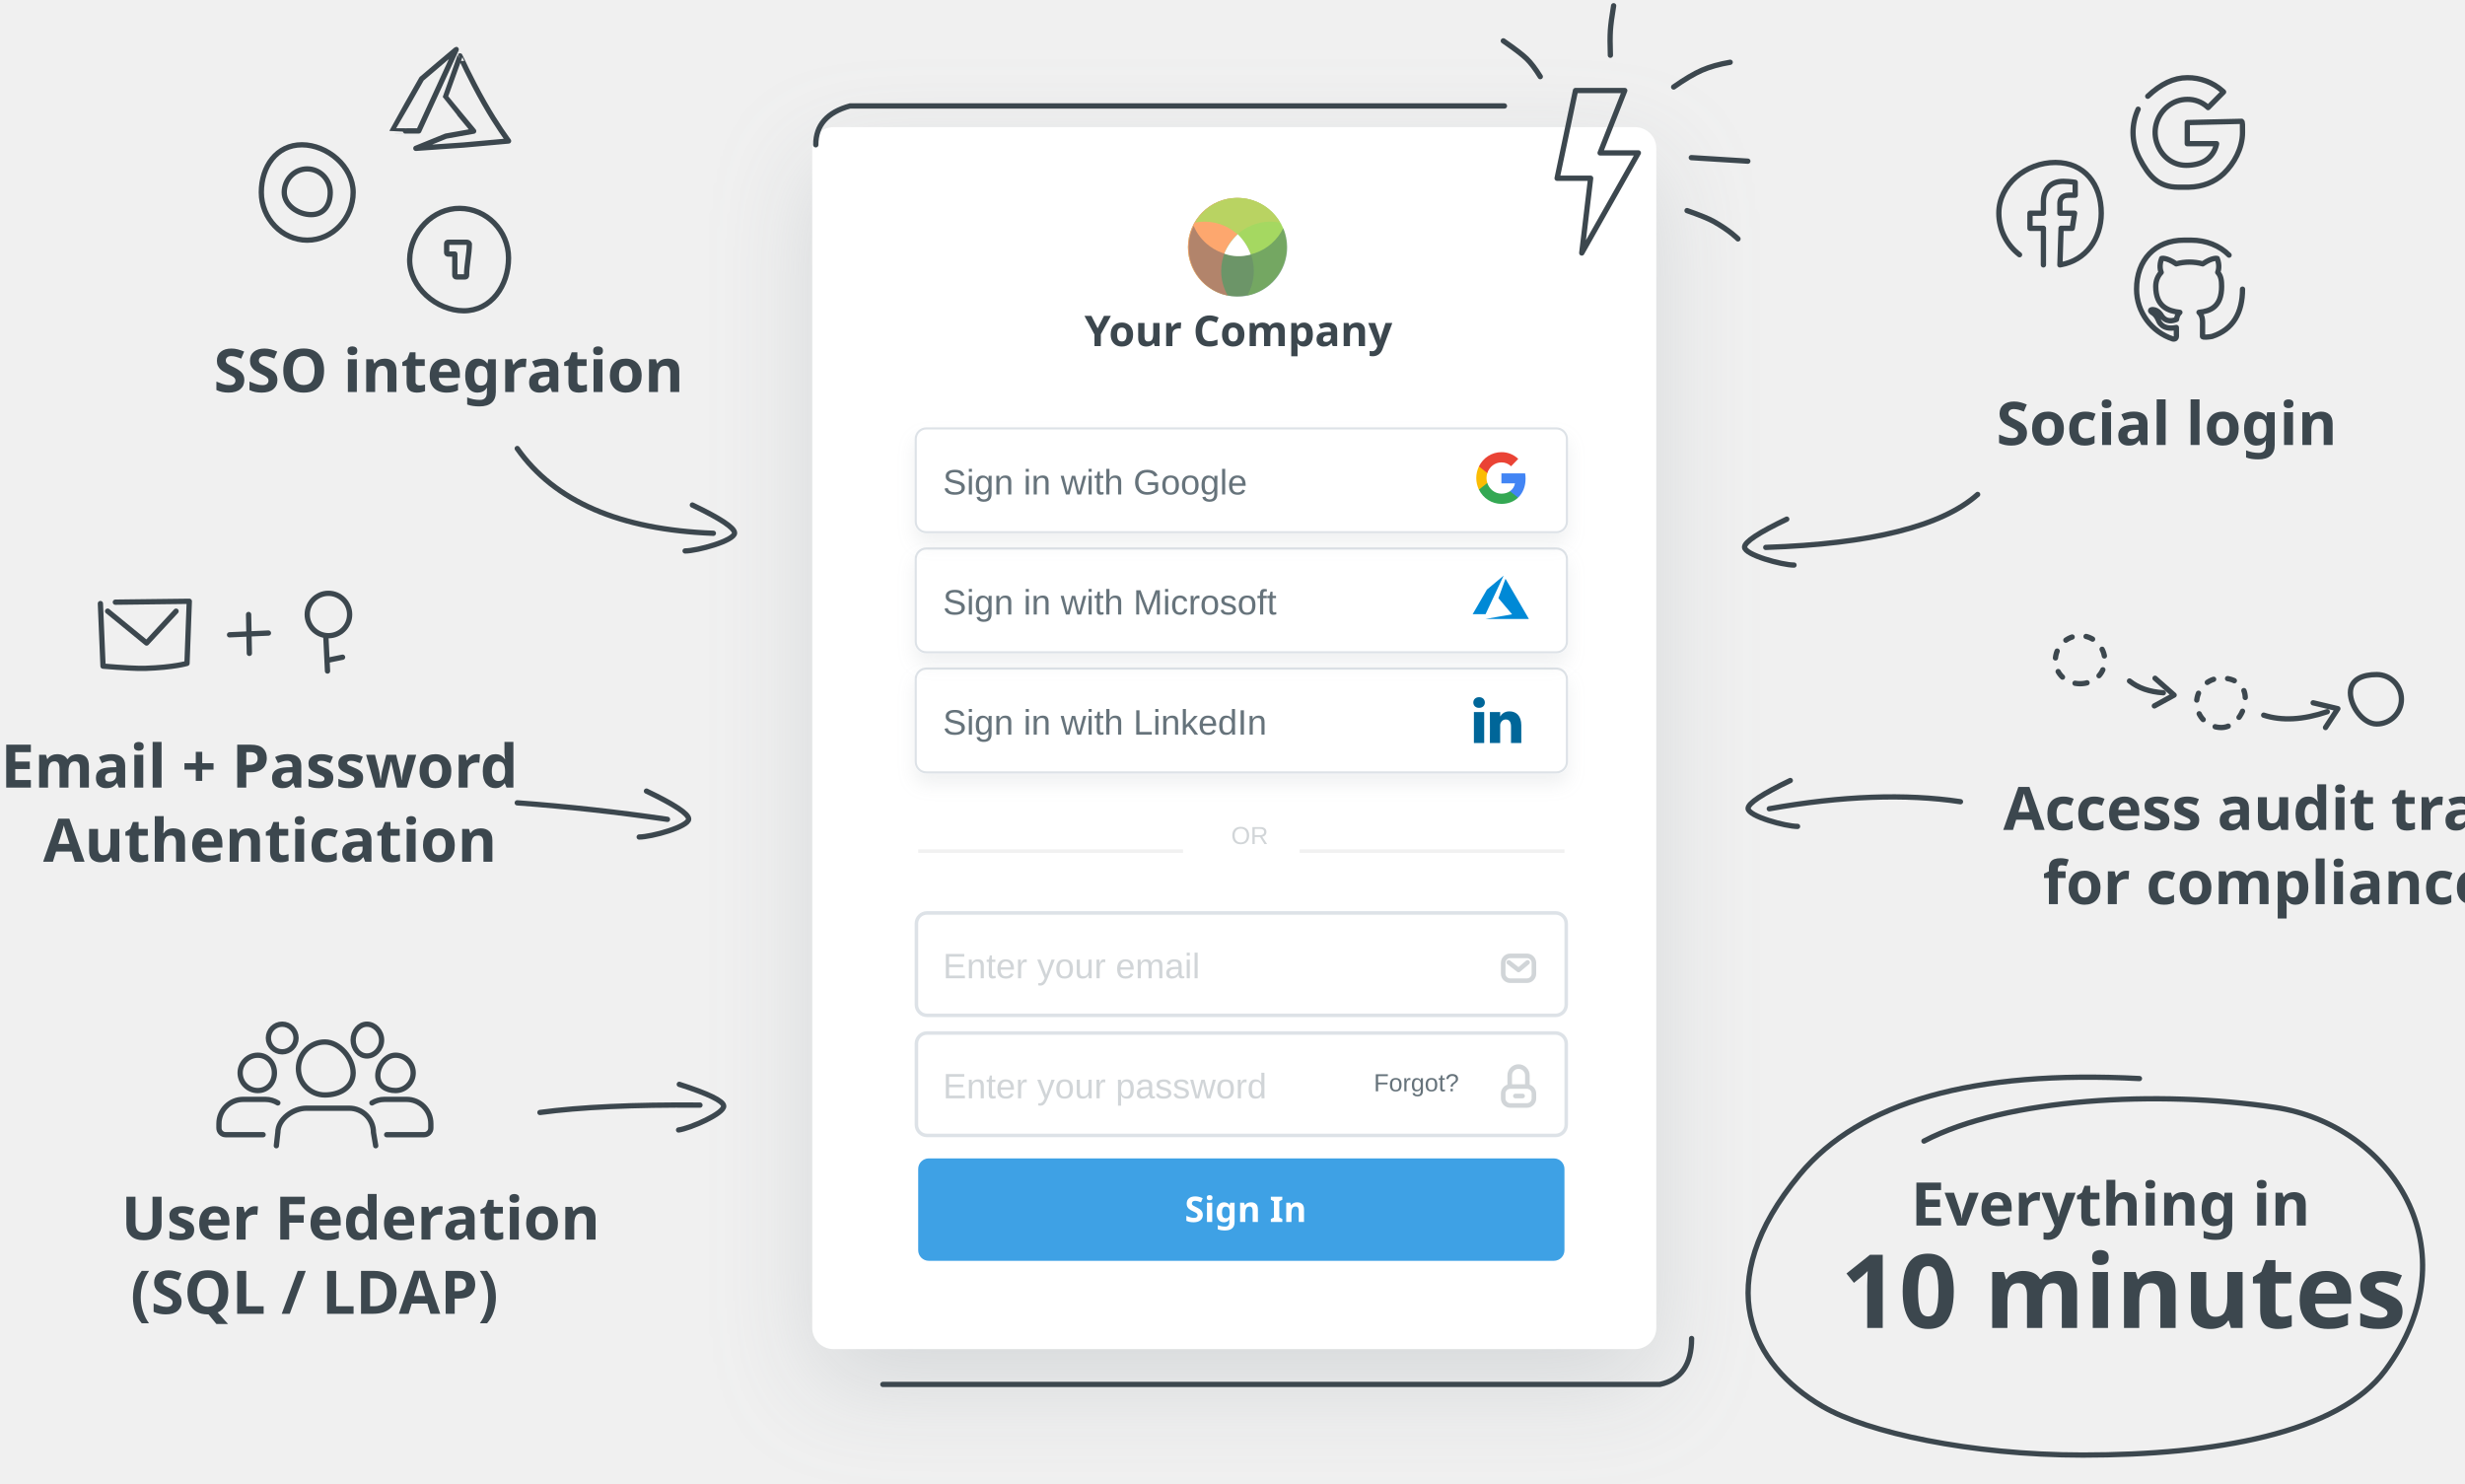
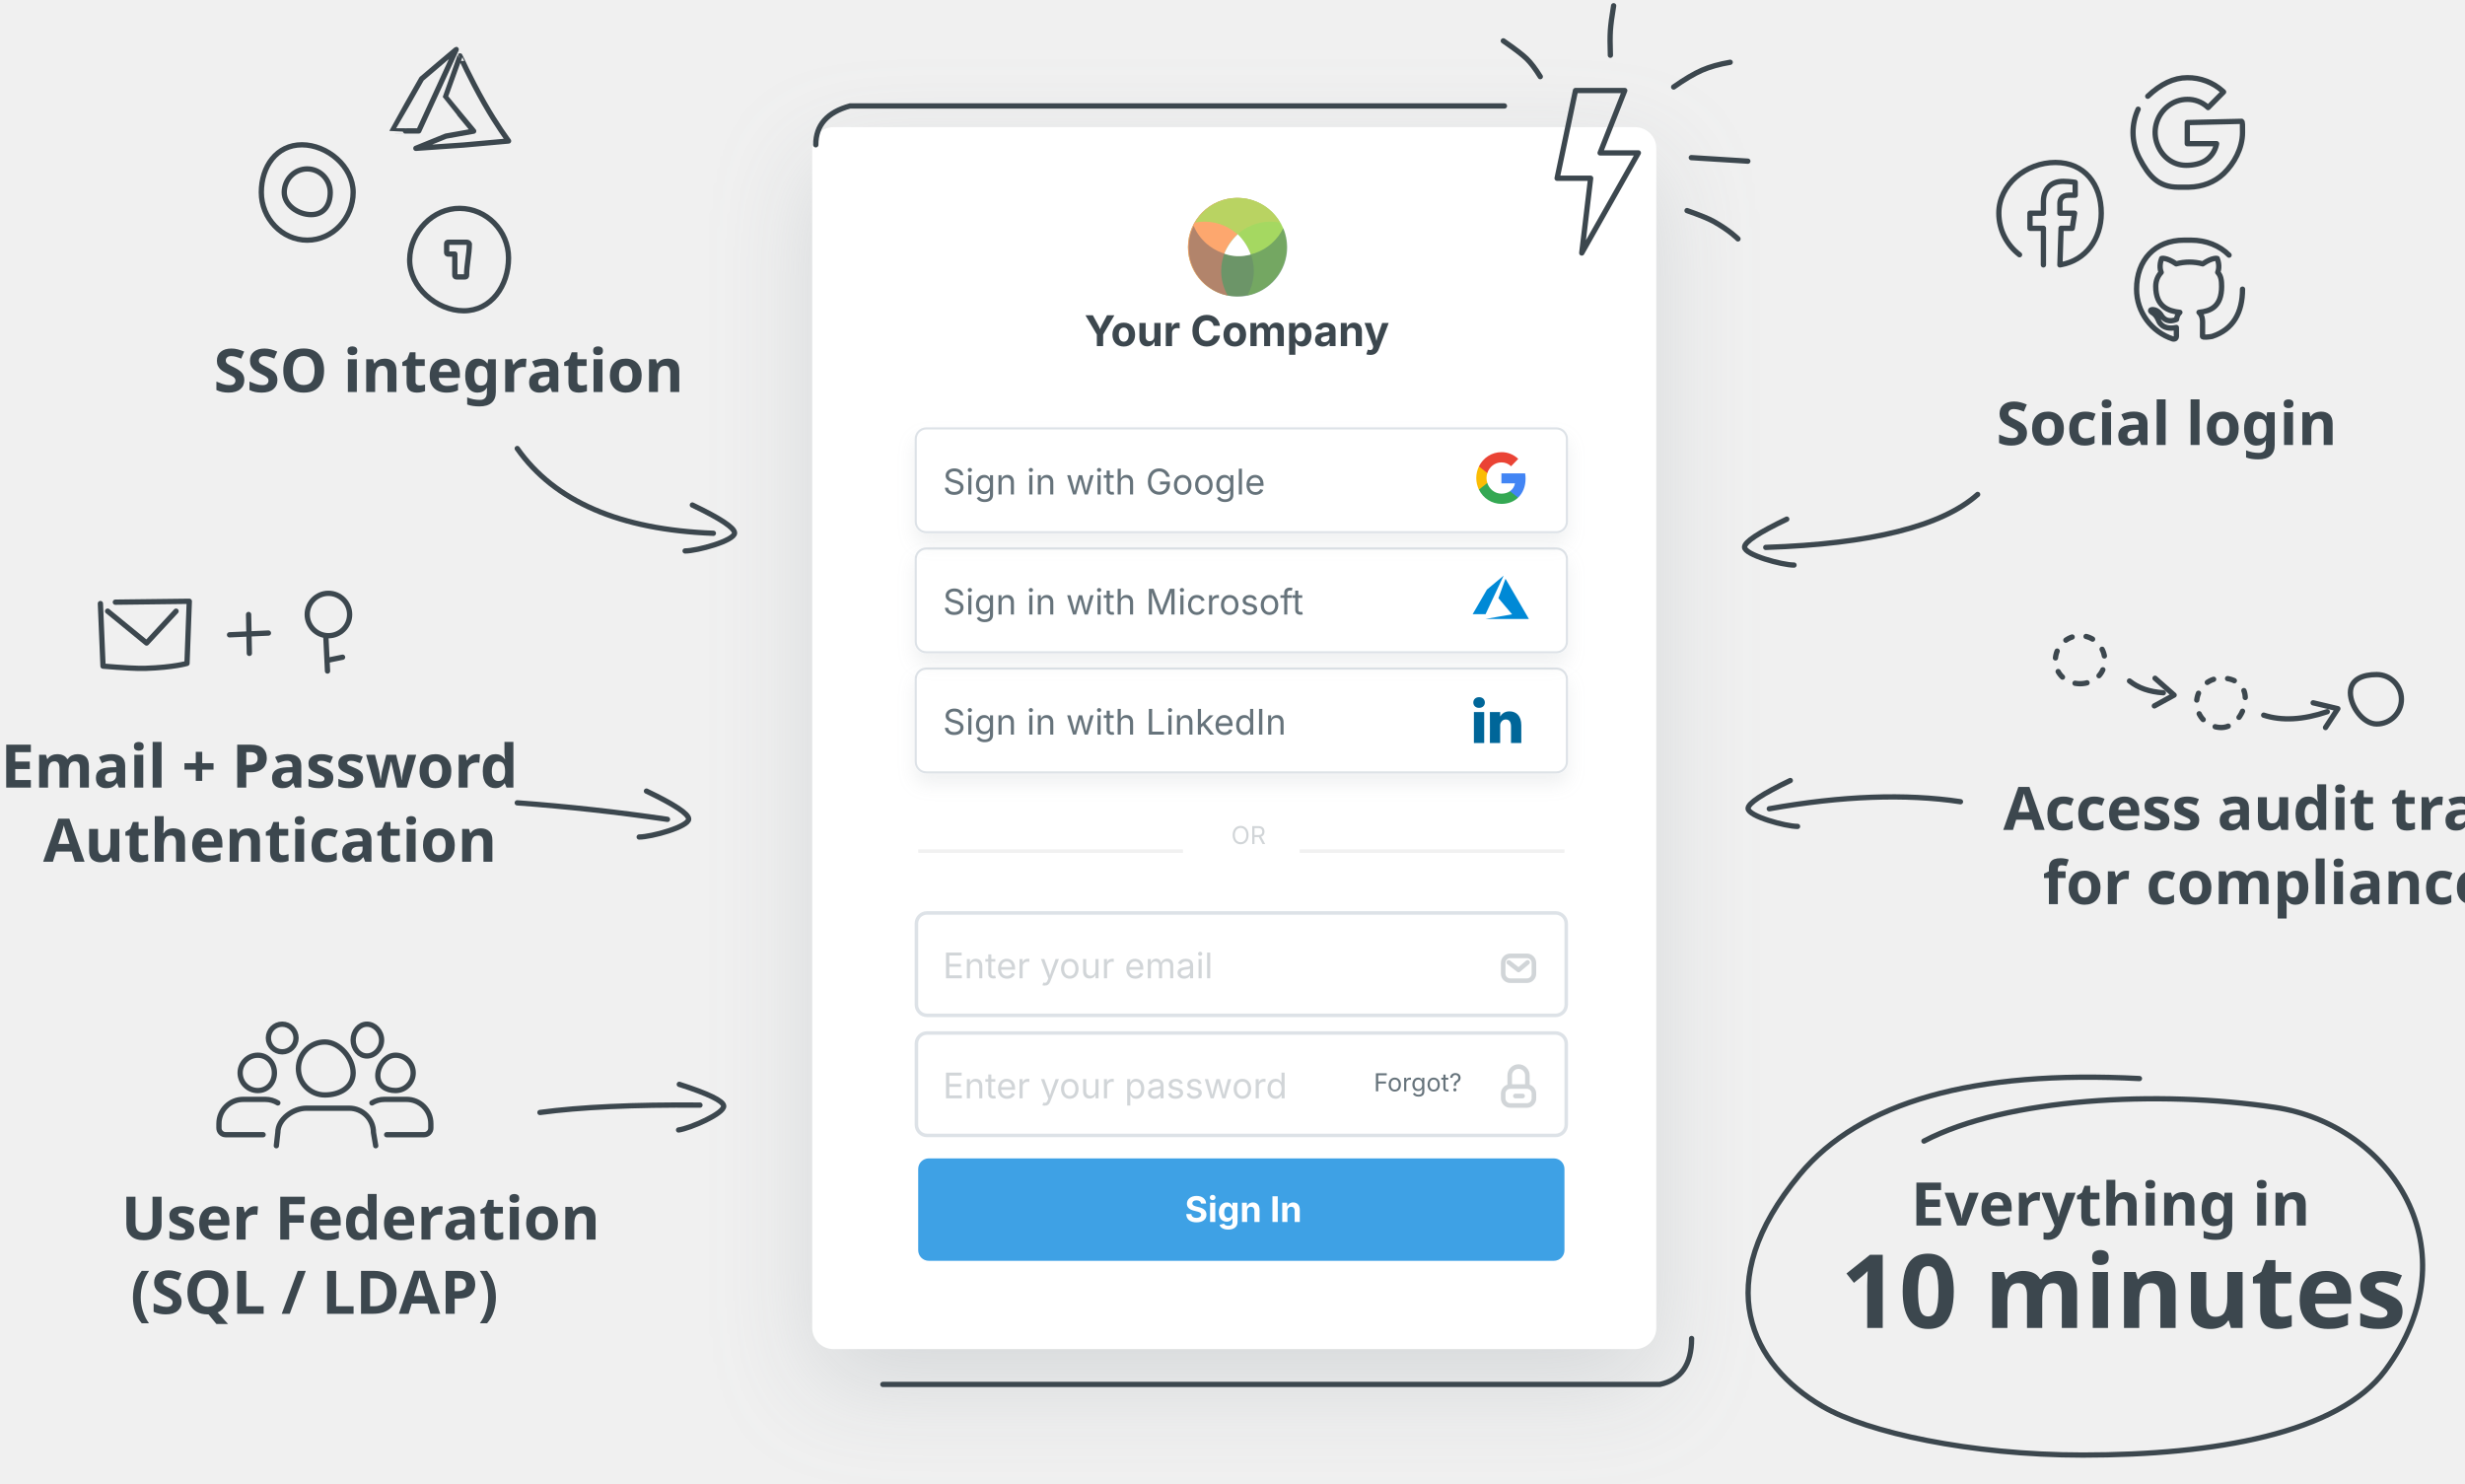
<svg xmlns="http://www.w3.org/2000/svg" xmlns:xlink="http://www.w3.org/1999/xlink" width="698px" height="420px" viewBox="0 0 698 420" version="1.1">
  <defs>
    <rect id="path-1" x="230" y="35" width="239" height="346" rx="6" />
    <filter x="-19.7%" y="-10.7%" width="139.3%" height="127.2%" filterUnits="objectBoundingBox" id="filter-2">
      <feOffset dx="0" dy="10" in="SourceAlpha" result="shadowOffsetOuter1" />
      <feGaussianBlur stdDeviation="14" in="shadowOffsetOuter1" result="shadowBlurOuter1" />
      <feColorMatrix values="0 0 0 0 0.455   0 0 0 0 0.506   0 0 0 0 0.541  0 0 0 0.211 0" type="matrix" in="shadowBlurOuter1" />
    </filter>
    <rect id="path-3" x="259" y="188" width="185" height="30" rx="3" />
    <filter x="-4.9%" y="-20.0%" width="109.7%" height="160.0%" filterUnits="objectBoundingBox" id="filter-4">
      <feOffset dx="0" dy="3" in="SourceAlpha" result="shadowOffsetOuter1" />
      <feGaussianBlur stdDeviation="2.5" in="shadowOffsetOuter1" result="shadowBlurOuter1" />
      <feComposite in="shadowBlurOuter1" in2="SourceAlpha" operator="out" result="shadowBlurOuter1" />
      <feColorMatrix values="0 0 0 0 0.475   0 0 0 0 0.518   0 0 0 0 0.545  0 0 0 0.115 0" type="matrix" in="shadowBlurOuter1" />
    </filter>
    <rect id="path-5" x="259" y="154" width="185" height="30" rx="3" />
    <filter x="-4.9%" y="-20.0%" width="109.7%" height="160.0%" filterUnits="objectBoundingBox" id="filter-6">
      <feOffset dx="0" dy="3" in="SourceAlpha" result="shadowOffsetOuter1" />
      <feGaussianBlur stdDeviation="2.5" in="shadowOffsetOuter1" result="shadowBlurOuter1" />
      <feComposite in="shadowBlurOuter1" in2="SourceAlpha" operator="out" result="shadowBlurOuter1" />
      <feColorMatrix values="0 0 0 0 0.475   0 0 0 0 0.518   0 0 0 0 0.545  0 0 0 0.115 0" type="matrix" in="shadowBlurOuter1" />
    </filter>
    <rect id="path-7" x="259" y="120" width="185" height="30" rx="3" />
    <filter x="-4.9%" y="-20.0%" width="109.7%" height="160.0%" filterUnits="objectBoundingBox" id="filter-8">
      <feOffset dx="0" dy="3" in="SourceAlpha" result="shadowOffsetOuter1" />
      <feGaussianBlur stdDeviation="2.5" in="shadowOffsetOuter1" result="shadowBlurOuter1" />
      <feComposite in="shadowBlurOuter1" in2="SourceAlpha" operator="out" result="shadowBlurOuter1" />
      <feColorMatrix values="0 0 0 0 0.475   0 0 0 0 0.518   0 0 0 0 0.545  0 0 0 0.115 0" type="matrix" in="shadowBlurOuter1" />
    </filter>
  </defs>
  <g id="Page-1" stroke="none" stroke-width="1" fill="none" fill-rule="evenodd">
    <g id="home4-copy" transform="translate(-694, -142)">
      <g id="hero-compact" transform="translate(694, 143)">
        <g id="Rectangle">
          <use fill="black" fill-opacity="1" filter="url(#filter-2)" xlink:href="#path-1" />
          <use fill="#FFFFFF" fill-rule="evenodd" xlink:href="#path-1" />
        </g>
        <rect id="Rectangle" stroke="#DDE2E7" fill="#FFFFFF" x="259.5" y="257.5" width="184" height="29" rx="3" />
        <g id="Rectangle-Copy-10">
          <use fill="black" fill-opacity="1" filter="url(#filter-4)" xlink:href="#path-3" />
          <rect stroke="#DDE2E7" stroke-width="0.6" stroke-linejoin="square" fill="#FFFFFF" fill-rule="evenodd" x="259.3" y="188.3" width="184.4" height="29.4" rx="3" />
        </g>
-         <text id="Enter-your-email" opacity="0.3" font-family="InterUI-Regular, Inter UI, Arial, Helvetica, sans-serif" font-size="10" font-weight="normal" line-spacing="16" fill="#66737B">
+         <text id="Enter-your-email" opacity="0.3" font-family="Inter, Inter UI, Helvetica, Arial, sans-serif" font-size="10" font-weight="normal" line-spacing="16" fill="#66737B">
          <tspan x="267" y="276">Enter your email</tspan>
        </text>
        <rect id="Rectangle-Copy-5" stroke="#DDE2E7" fill="#FFFFFF" x="259.5" y="291.5" width="184" height="29" rx="3" />
        <rect id="Rectangle-Copy-9" fill="#3EA1E5" x="260" y="327" width="183" height="29" rx="3" />
-         <text id="Enter-your-password" opacity="0.3" font-family="InterUI-Regular, Inter UI, Arial, Helvetica, sans-serif" font-size="10" font-weight="normal" line-spacing="16" fill="#66737B">
+         <text id="Enter-your-password" opacity="0.3" font-family="Inter, Inter UI, Helvetica, Arial, sans-serif" font-size="10" font-weight="normal" line-spacing="16" fill="#66737B">
          <tspan x="267" y="310">Enter your password</tspan>
        </text>
-         <text id="OR" opacity="0.3" font-family="InterUI-Regular, Inter UI, Arial, Helvetica, sans-serif" font-size="7" font-weight="normal" line-spacing="16" fill="#66737B">
+         <text id="OR" opacity="0.3" font-family="Inter, Inter UI, Helvetica, Arial, sans-serif" font-size="7" font-weight="normal" line-spacing="16" fill="#66737B">
          <tspan x="348.618" y="238">OR</tspan>
        </text>
-         <text id="Sign-in-with-LinkedI" font-family="InterUI-Regular, Inter UI, Arial, Helvetica, sans-serif" font-size="10" font-weight="normal" line-spacing="16" fill="#66737B">
+         <text id="Sign-in-with-LinkedI" font-family="Inter, Inter UI, Helvetica, Arial, sans-serif" font-size="10" font-weight="normal" line-spacing="16" fill="#66737B">
          <tspan x="267" y="207">Sign in with LinkedIn</tspan>
        </text>
        <g id="Rectangle-Copy-11">
          <use fill="black" fill-opacity="1" filter="url(#filter-6)" xlink:href="#path-5" />
          <rect stroke="#DDE2E7" stroke-width="0.6" stroke-linejoin="square" fill="#FFFFFF" fill-rule="evenodd" x="259.3" y="154.3" width="184.4" height="29.4" rx="3" />
        </g>
-         <text id="Sign-in-with-Microso" font-family="InterUI-Regular, Inter UI, Arial, Helvetica, sans-serif" font-size="10" font-weight="normal" line-spacing="16" fill="#66737B">
+         <text id="Sign-in-with-Microso" font-family="Inter, Inter UI, Helvetica, Arial, sans-serif" font-size="10" font-weight="normal" line-spacing="16" fill="#66737B">
          <tspan x="267" y="173">Sign in with Microsoft</tspan>
        </text>
        <g id="Rectangle-Copy-31">
          <use fill="black" fill-opacity="1" filter="url(#filter-8)" xlink:href="#path-7" />
          <rect stroke="#DDE2E7" stroke-width="0.6" stroke-linejoin="square" fill="#FFFFFF" fill-rule="evenodd" x="259.3" y="120.3" width="184.4" height="29.4" rx="3" />
        </g>
-         <text id="Sign-in-with-Google" font-family="InterUI-Regular, Inter UI, Arial, Helvetica, sans-serif" font-size="10" font-weight="normal" line-spacing="16" fill="#66737B">
+         <text id="Sign-in-with-Google" font-family="Inter, Inter UI, Helvetica, Arial, sans-serif" font-size="10" font-weight="normal" line-spacing="16" fill="#66737B">
          <tspan x="267" y="139">Sign in with Google</tspan>
        </text>
-         <text id="Forgot?" font-family="InterUI-Regular, Inter UI, Arial, Helvetica, sans-serif" font-size="7" font-weight="normal" line-spacing="16" fill="#66737B" text-decoration="underline">
+         <text id="Forgot?" font-family="Inter, Inter UI, Helvetica, Arial, sans-serif" font-size="7" font-weight="normal" line-spacing="16" fill="#66737B" text-decoration="underline">
          <tspan x="389" y="308">Forgot?</tspan>
        </text>
        <g id="Group-10" opacity="0.3" transform="translate(425, 269)" stroke="#66737B" stroke-width="1.3">
          <rect id="Rectangle" x="0.65" y="0.65" width="8.7" height="7.033" rx="2" />
          <polyline id="Path-24" stroke-linecap="round" stroke-linejoin="round" points="2.228 2.5 5 4.658 7.559 2.5" />
        </g>
        <g id="Group-2" opacity="0.3" transform="translate(425, 301)" stroke="#66737B" stroke-width="1.3">
          <rect id="Rectangle-Copy-6" x="0.65" y="5.65" width="8.7" height="5.367" rx="2" />
          <line x1="4.098" y1="8.333" x2="6.145" y2="8.333" id="Path-25" stroke-linecap="round" stroke-linejoin="round" />
          <path d="M2.5,4.167 L2.5,5.467 L2.5,2.5 C2.5,1.119 3.619,-3.55271368e-14 5,-3.55271368e-14 C6.381,-3.55271368e-14 7.5,1.119 7.5,2.5 L7.5,4.167 L7.5,5.467" id="Path" />
        </g>
-         <text id="Sign-In" font-family="InterUI-Bold, Inter UI" font-size="10" font-weight="bold" line-spacing="16" fill="#FFFFFF">
+         <text id="Sign-In" font-family="Inter, Inter UI, Helvetica, Arial, sans-serif" font-size="10" font-weight="bold" line-spacing="16" fill="#FFFFFF">
          <tspan x="335.483" y="345">Sign In</tspan>
        </text>
        <path d="M146.468,126 C157.028,141 175.538,149 202,150" id="Path-11" stroke="#3C474E" stroke-width="1.5" stroke-linecap="round" />
        <path d="M196.056,142 C204.019,145.809 208,148.447 208,149.915 C208,152.116 197.379,155 194,155" id="Path-12" stroke="#3C474E" stroke-width="1.5" stroke-linecap="round" />
        <path d="M146.468,226.321 C160.552,227.352 174.729,228.912 189,231" id="Path-11-Copy" stroke="#3C474E" stroke-width="1.5" stroke-linecap="round" />
        <path d="M183.056,223 C191.019,226.809 195,229.447 195,230.915 C195,233.116 184.379,236 181,236" id="Path-12-Copy" stroke="#3C474E" stroke-width="1.5" stroke-linecap="round" />
        <path d="M152.969,310.837 C164.598,310.913 179.651,312.324 198.128,315.073" id="Path-11-Copy-2" stroke="#3C474E" stroke-width="1.5" stroke-linecap="round" transform="translate(175.5486, 312.9547) rotate(-8) translate(-175.5486, -312.9547) " />
        <path d="M193.197,305.3 C200.927,309.042 204.792,311.633 204.792,313.074 C204.792,315.236 194.482,318.069 191.201,318.069" id="Path-12-Copy-2" stroke="#3C474E" stroke-width="1.5" stroke-linecap="round" transform="translate(197.9964, 311.6846) rotate(-8) translate(-197.9964, -311.6846) " />
        <path d="M500,139 C510.115,148 530.115,153 560,154" id="Path-11-Copy-5" stroke="#3C474E" stroke-width="1.5" stroke-linecap="round" transform="translate(530, 146.5) scale(-1, 1) translate(-530, -146.5) " />
        <path d="M496.056,146 C504.019,149.809 508,152.447 508,153.915 C508,156.116 497.379,159 494,159" id="Path-12-Copy-5" stroke="#3C474E" stroke-width="1.5" stroke-linecap="round" transform="translate(501, 152.5) scale(-1, 1) translate(-501, -152.5) " />
        <path d="M501,226 C516.546,223.671 534.591,224.338 555.134,228" id="Path-11-Copy-4" stroke="#3C474E" stroke-width="1.5" stroke-linecap="round" transform="translate(528.0672, 226.321) scale(-1, 1) translate(-528.0672, -226.321) " />
        <path d="M497.056,220 C505.019,223.809 509,226.447 509,227.915 C509,230.116 498.379,233 495,233" id="Path-12-Copy-4" stroke="#3C474E" stroke-width="1.5" stroke-linecap="round" transform="translate(502, 226.5) scale(-1, 1) translate(-502, -226.5) " />
        <path d="M608.169,26.253 C611.836,22.752 615.566,21.001 619.361,21.001 C623.045,20.957 626.608,22.304 629.349,24.766 L629.639,25.034 L625.254,29.46 L625.024,29.246 C623.466,27.856 621.447,27.103 619.361,27.136 C615.354,27.136 611.95,29.864 610.737,33.538 C610.131,35.35 610.095,37.303 610.63,39.132 L610.737,39.473 C611.961,43.142 615.05,45.806 619.058,45.806 C621.129,45.806 623.216,45.335 624.593,44.389 L624.587,44.392 C626.127,43.361 627.202,41.773 627.601,39.966 L627.658,39.679 L619.361,39.679 L619.361,33.709 L634.735,33.35 C634.915,34.387 635,31.927 635,36.5 C635,41.073 632.544,45.32 629.799,48.014 L629.54,48.26 C627.086,50.55 623.744,51.909 619.787,52 L616.839,52 C611.147,52 608.454,48.832 605.794,43.778 L605.634,43.466 L605.458,43.1 C603.516,38.926 603.514,34.097 605.452,29.923" id="Path" stroke="#3C474E" stroke-width="1.5" stroke-linecap="round" stroke-linejoin="round" />
        <path d="M571.86,71.126 C568.297,68.419 566,64.16 566,59.368 C566,51.187 573.753,45 582.015,45 C590.278,45 595,51.187 595,59.368 C595,66.65 590.613,72.703 583.62,73.946 L583.296,74 L583.62,63.649 L586.782,63.649 L587.445,59.368 L583.296,59.368 L583.296,56.591 C583.296,55.419 583.875,54.276 585.733,54.276 L587.62,54.276 L587.62,50.631 L586.992,50.54 C586.347,50.455 585.295,50.342 584.272,50.342 C580.933,50.342 578.726,52.299 578.625,55.848 L578.622,56.105 L578.622,59.368 L574.823,59.368 L574.823,63.649 L578.622,63.649 L578.622,74" id="Path" stroke="#3C474E" stroke-width="1.5" stroke-linecap="round" stroke-linejoin="round" />
        <path d="M631.19,71.237 C628.554,68.564 624.747,67 620.399,67 L618.461,67 C610.174,67 605,72.676 605,80.88 C605,87.444 609.298,93.012 615.256,94.974 C616.006,95.114 616.281,94.654 616.281,94.26 C616.281,93.907 616.269,92.973 616.263,91.734 C612.09,92.63 611.21,89.741 611.21,89.741 C610.528,88.026 609.541,87.568 609.541,87.568 C608.183,86.647 609.646,86.666 609.646,86.666 C611.153,86.769 611.944,88.197 611.944,88.197 C613.281,90.468 615.455,89.812 616.312,89.432 C616.447,88.471 616.834,87.817 617.263,87.446 C613.931,87.074 610.43,85.797 610.43,80.105 C610.43,78.483 611.011,77.158 611.974,76.119 C611.805,75.743 611.299,74.233 612.105,72.187 C612.105,72.187 613.361,71.789 616.23,73.71 C617.43,73.38 618.705,73.216 619.98,73.208 C621.255,73.216 622.53,73.38 623.73,73.71 C626.58,71.789 627.836,72.187 627.836,72.187 C628.643,74.233 628.136,75.743 627.986,76.119 C628.942,77.158 629.082,78.483 629.082,80.105 C629.082,85.812 626.018,87.068 622.68,87.433 C623.205,87.879 623.692,88.79 623.692,90.182 C623.692,92.17 623.674,93.767 623.674,94.25 C623.674,94.639 625.613,94.409 626.381,94.26 C632.383,92.31 635,87.434 635,80.88" id="Path" stroke="#3C474E" stroke-width="1.5" stroke-linecap="round" stroke-linejoin="round" />
        <text id="Social-login" font-family="BradleyHandITCTT-Bold, Bradley Hand" font-size="17" font-style="expanded" font-weight="bold" fill="#3C474E">
          <tspan x="565.287" y="125">Social login</tspan>
        </text>
        <text id="Email-+-Password-Aut" font-family="BradleyHandITCTT-Bold, Bradley Hand" font-size="17" font-style="expanded" font-weight="bold" fill="#3C474E">
          <tspan x="0.227" y="222">Email + Password</tspan>
          <tspan x="12.22" y="243">Authentication</tspan>
        </text>
        <text id="SSO-integration" font-family="BradleyHandITCTT-Bold, Bradley Hand" font-size="17" font-style="expanded" font-weight="bold" fill="#3C474E">
          <tspan x="60.496" y="110">SSO integration</tspan>
        </text>
        <text id="User-Federation-(SQL" font-family="BradleyHandITCTT-Bold, Bradley Hand" font-size="17" font-style="expanded" font-weight="bold" fill="#3C474E">
          <tspan x="34.344" y="350">User Federation</tspan>
          <tspan x="36.962" y="371">(SQL / LDAP)</tspan>
        </text>
        <text id="Access-audit-trail-f" font-family="BradleyHandITCTT-Bold, Bradley Hand" font-size="17" font-style="expanded" font-weight="bold" fill="#3C474E">
          <tspan x="567.245" y="234">Access audit trail</tspan>
          <tspan x="578.44" y="255">for compliance</tspan>
        </text>
        <text id="Everything-in" font-family="BradleyHandITCTT-Bold, Bradley Hand" font-size="17" font-style="expanded" font-weight="bold" fill="#3C474E">
          <tspan x="541.12" y="346">Everything in</tspan>
        </text>
        <text id="10-minutes" font-family="BradleyHandITCTT-Bold, Bradley Hand" font-size="29" font-style="expanded" font-weight="bold" fill="#3C474E">
          <tspan x="521.138" y="375">10 minutes</tspan>
        </text>
        <path d="M605.812,304.393 C558.764,301.934 526.691,311.001 509.594,331.594 C483.948,362.483 495.955,385.508 516.079,397.228 C528.754,404.61 557.884,411 589.777,411 C627.05,411 662.165,404.909 675.403,387.017 C700.608,352.951 677.094,317.453 644.179,312.543 C611.264,307.632 568.136,309.859 544.795,322.098" id="Path-13" stroke="#3C474E" stroke-width="1.5" stroke-linecap="round" />
        <g id="Group-8" transform="translate(425, 0)" stroke="#3C474E" stroke-linecap="round" stroke-width="1.5">
          <path d="M21.125,24.633 L35.07,24.633 L28.098,42.292 C35.313,42.292 38.921,42.292 38.921,42.292 C38.921,42.292 33.58,51.739 22.9,70.633 L25.408,49.472 L15.921,49.472 L21.125,24.633 Z" id="Path-14" stroke-linejoin="round" />
          <path d="M51.921,60.633 C55.744,60.922 58.41,61.255 59.921,61.633 C65.057,62.917 67.921,64.633 67.921,64.633" id="Path-15" transform="translate(59.92062, 62.63252) rotate(15) translate(-59.92062, -62.63252) " />
          <line x1="53.921" y1="43.633" x2="69.921" y2="44.633" id="Path-16" />
          <path d="M48.921,23.633 C52.046,21.437 54.713,19.856 56.921,18.89 C59.129,17.923 61.795,17.171 64.921,16.633" id="Path-17" />
          <path d="M3.921,8.633 C5.598,12.171 6.663,14.729 7.114,16.308 C7.564,17.886 7.833,19.994 7.921,22.633" id="Path-18" transform="translate(5.920622, 15.63252) rotate(-30) translate(-5.920622, -15.63252) " />
          <path d="M31.001,14.633 C30.894,11.598 30.894,9.265 31.001,7.633 C31.108,6 31.415,3.667 31.921,0.633" id="Path-19" />
        </g>
        <path d="M426,29 L240.693,29 C234.231,30.773 231,34.439 231,40" id="Path-20" stroke="#3C474E" stroke-width="1.5" stroke-linecap="round" />
        <path d="M250,391 L469.998,391 C475.999,389.703 479,385.369 479,378" id="Path-21" stroke="#3C474E" stroke-width="1.5" stroke-linecap="round" />
        <path d="M85.494,40 C78.31,40 74,46.143 74,53.465 C74,60.787 79.815,67 87,67 C94.185,67 100,60.787 100,53.465 C100,46.143 92.679,40 85.494,40 Z M88.096,59.772 C84.504,59.772 80.487,57.126 80.487,53.465 C80.487,49.804 83.408,46.828 87,46.828 C90.592,46.828 93.513,49.804 93.513,53.465 C93.513,57.126 91.689,59.772 88.096,59.772 Z" id="Shape" stroke="#3C474E" stroke-width="1.5" stroke-linecap="round" stroke-linejoin="round" />
        <path d="M134.048,36.143 L134.121,36.127 L130.119,31.298 C127.917,28.643 126.116,26.459 126.116,26.447 C126.116,26.423 130.249,14.879 130.272,14.838 C130.28,14.824 133.064,21.081 137.062,28.108 C140.805,34.688 143.919,38.781 143.948,38.832 L144,38.924 L131.288,40.065 L117.758,41 L126.267,37.54 C130.506,36.78 134.008,36.152 134.048,36.143 Z M115.191,28.688 L119.383,21.321 L124.267,17.164 C126.953,14.877 129.159,13.004 129.167,13 C129.176,12.997 129.141,13.087 129.089,13.201 C129.037,13.314 126.65,18.507 123.785,24.739 L118.576,36.07 L114.788,36.075 C112.705,36.077 111,36.074 111,36.067 C111,36.061 112.886,32.74 115.191,28.688 Z" id="path21" stroke="#3C474E" stroke-width="1.5" stroke-linecap="round" stroke-linejoin="round" />
        <path d="M128.788,71.39 C128.788,73.134 128.788,74.878 128.788,76.622 C128.788,76.727 128.79,76.831 128.792,76.936 C128.798,77.27 128.973,77.409 129.3,77.406 C130.087,77.399 130.875,77.403 131.662,77.404 C131.972,77.404 132.124,77.269 132.123,76.938 C132.117,73.961 132.894,71.056 132.899,68.08 C132.9,67.782 132.419,67.591 132.123,67.592 C130.536,67.597 128.542,67.588 126.956,67.592 C126.6,67.592 126.481,67.717 126.479,68.08 C126.474,68.859 126.475,69.638 126.478,70.417 C126.48,70.823 126.59,70.935 126.992,70.938 C127.57,70.943 128.148,70.939 128.788,70.939 L128.788,71.39 Z M131.267,87 C123.625,86.958 115.914,80.351 116.001,72.497 C116.088,64.669 122.591,57.93 130.227,58.001 C137.796,58.071 144,64.342 144,72.053 C144,79.847 139.118,87.043 131.267,87 Z" id="Fill-1" stroke="#3C474E" stroke-width="1.5" stroke-linecap="round" stroke-linejoin="round" />
        <g id="Group-15" transform="translate(62, 289)" stroke="#3C474E" stroke-linecap="round" stroke-linejoin="round" stroke-width="1.5">
          <path d="M11,18.789 C13.761,18.789 15.701,16.55 15.701,13.789 C15.701,11.028 13.761,8.789 11,8.789 C8.239,8.789 6,11.028 6,13.789 C6,16.55 8.239,18.789 11,18.789 Z" id="Oval" />
          <path d="M12.5,31.289 L1.875,31.289 C0.85,31.289 -3.69482223e-13,30.439 -3.69482223e-13,29.414 L-3.69482223e-13,28.164 C-3.69482223e-13,24.364 3.075,21.289 6.875,21.289 L13.125,21.289 C14.425,21.289 15.65,21.664 16.675,22.289" id="Path" />
          <path d="M50,18.789 C52.761,18.789 55,16.55 55,13.789 C55,11.028 52.761,8.789 50,8.789 C47.239,8.789 44.98,11.789 44.98,14.55 C44.98,17.312 47.239,18.789 50,18.789 Z" id="Oval" />
          <path d="M43.325,22.289 C44.35,21.664 45.575,21.289 46.875,21.289 L53.125,21.289 C56.925,21.289 60,24.364 60,28.164 L60,29.414 C60,30.439 59.15,31.289 58.125,31.289 L47.5,31.289" id="Path" />
          <path d="M41.913,9 C44.074,9 46.053,6.985 46.053,4.5 C46.053,2.015 44.074,0 41.913,0 C39.752,0 38,2.015 38,4.5 C38,6.985 39.752,9 41.913,9 Z" id="Oval-Copy" />
          <circle id="Oval-Copy-2" cx="17.913" cy="3.913" r="3.913" />
          <path d="M30,20.039 C34.142,20.039 38,17.931 38,13.789 C38,9.647 34.142,5.039 30,5.039 C25.858,5.039 22.5,8.397 22.5,12.539 C22.5,16.681 25.858,20.039 30,20.039 Z" id="Oval" />
          <path d="M44.388,34.414 L43.75,30.664 C43.75,26.872 40.667,23.789 36.875,23.789 L24.802,23.789 C21.01,23.789 16.675,26.872 16.675,30.664 L16.25,34.414" id="Path" />
        </g>
        <path d="M641,201.5 C646.145,203.167 652.145,202.84 659,200.52" id="Path-33" stroke="#3C474E" stroke-width="1.5" stroke-linecap="round" stroke-linejoin="round" />
        <polyline id="Path-34" stroke="#3C474E" stroke-width="1.5" stroke-linecap="round" stroke-linejoin="round" points="655 198 662 199.666 658.5 205" />
        <g id="Group-16" transform="translate(608.5903, 194.1431) rotate(28) translate(-608.5903, -194.1431) translate(601.5903, 190.6431)" stroke="#3C474E" stroke-linecap="round" stroke-linejoin="round" stroke-width="1.5">
          <path d="M0.975,4.077 C4.077,4.666 7.419,4.147 11,2.52" id="Path-33-Copy" />
          <polyline id="Path-34-Copy" points="7 -1.8189894e-12 14 1.666 10.5 7" />
        </g>
        <path d="M589,192.594 C592.866,192.594 596,189.866 596,186 C596,182.134 592.866,179 589,179 C585.134,179 582,182.134 582,186 C582,189.866 585.134,192.594 589,192.594 Z" id="Oval" stroke="#3C474E" stroke-width="1.5" stroke-linecap="round" stroke-linejoin="round" stroke-dasharray="2,4" />
        <path d="M629,205 C632.866,205 635.788,200.652 635.788,196.786 C635.788,192.92 632.866,191 629,191 C625.134,191 622,194.134 622,198 C622,201.866 625.134,205 629,205 Z" id="Oval-Copy-44" stroke="#3C474E" stroke-width="1.5" stroke-linecap="round" stroke-linejoin="round" stroke-dasharray="2,4" />
        <path d="M673,204 C676.866,204 680,200.866 680,197 C680,193.134 676.866,190 673,190 C669.134,190 665.553,191.277 665.553,195.143 C665.553,199.009 669.134,204 673,204 Z" id="Oval-Copy-45" stroke="#3C474E" stroke-width="1.5" stroke-linecap="round" stroke-linejoin="round" />
        <path d="M28,170.555 C29.113,182.323 29.669,188.207 29.669,188.207 C35.497,188.391 39.489,188.391 41.646,188.207 C49.673,187.523 53.372,186.187 53.372,186.187 C53.192,174.456 53.102,168.59 53.102,168.59 L32.212,169.939" id="Path-35" stroke="#3C474E" stroke-width="1.5" stroke-linecap="round" stroke-linejoin="round" transform="translate(40.68604, 178.4675) rotate(3) translate(-40.68604, -178.4675) " />
        <polyline id="Path-36" stroke="#3C474E" stroke-width="1.5" stroke-linecap="round" stroke-linejoin="round" transform="translate(39.94562, 176.2642) rotate(3) translate(-39.94562, -176.2642) " points="30.273 172.553 41.76 180.98 49.618 171.548" />
        <line x1="65" y1="178.75" x2="76" y2="178.25" id="Path-38" stroke="#3C474E" stroke-width="1.5" stroke-linecap="round" stroke-linejoin="round" />
        <line x1="70.394" y1="173" x2="70.606" y2="184" id="Path-38-Copy" stroke="#3C474E" stroke-width="1.5" stroke-linecap="round" stroke-linejoin="round" />
        <circle id="Oval" stroke="#3C474E" stroke-width="1.5" stroke-linecap="round" stroke-linejoin="round" cx="93" cy="173" r="6" />
        <line x1="92.26" y1="179" x2="92.74" y2="189" id="Path-39" stroke="#3C474E" stroke-width="1.5" stroke-linecap="round" stroke-linejoin="round" />
        <line x1="93" y1="185.909" x2="97" y2="185.091" id="Path-40" stroke="#3C474E" stroke-width="1.5" stroke-linecap="round" stroke-linejoin="round" />
        <line x1="368" y1="240" x2="443" y2="240" id="Path-41" stroke="#F1F1F1" />
        <line x1="260" y1="240" x2="335" y2="240" id="Path-41-Copy" stroke="#F1F1F1" />
        <g id="linkedin" transform="translate(417, 196)" fill="#006699">
          <g id="g3019" transform="translate(7.033411, 6.898165) scale(-1, 1) rotate(-180) translate(-7.033411, -6.898165) translate(0.160684, 0.152711)">
            <path d="M3.11,0.252 L3.11,9.016 L0.197,9.016 L0.197,0.252 L3.11,0.252 Z M1.654,10.212 C2.67,10.212 3.302,10.885 3.302,11.726 C3.283,12.586 2.67,13.241 1.673,13.241 C0.677,13.241 0.025,12.586 0.025,11.726 C0.025,10.885 0.657,10.212 1.635,10.212 L1.654,10.212 L1.654,10.212 Z" id="path28" />
            <path d="M7.635,0.252 L7.635,5.146 C7.635,5.408 7.654,5.67 7.731,5.857 C7.942,6.38 8.421,6.922 9.226,6.922 C10.28,6.922 10.701,6.118 10.701,4.94 L10.701,0.252 L13.614,0.252 L13.614,5.277 C13.614,7.969 12.177,9.221 10.261,9.221 C8.689,9.221 7.999,8.343 7.616,7.745 L7.635,7.745 L7.635,9.016 L4.722,9.016 C4.761,8.193 4.722,0.252 4.722,0.252 L7.635,0.252 Z" id="path30" />
          </g>
        </g>
        <g id="azure" transform="translate(417, 127)" fill-rule="nonzero">
          <path d="M7.369,46.605 C9.415,46.246 11.105,45.949 11.124,45.945 L11.16,45.937 L9.228,43.654 C8.165,42.398 7.296,41.365 7.296,41.359 C7.296,41.348 9.291,35.889 9.302,35.869 C9.306,35.863 10.663,38.192 12.593,41.515 C14.399,44.627 15.889,47.192 15.903,47.216 L15.928,47.26 L9.788,47.259 L3.648,47.258 L7.369,46.605 L7.369,46.605 Z M0,45.909 C0,45.906 0.91,44.335 2.023,42.419 L4.046,38.935 L6.403,36.969 C7.7,35.888 8.764,35.002 8.769,35 C8.773,34.998 8.756,35.041 8.731,35.095 C8.706,35.149 7.554,37.604 6.171,40.551 L3.657,45.91 L1.828,45.912 C0.823,45.914 0,45.912 0,45.909 L0,45.909 Z" id="path21" fill="#0089D6" />
          <g id="google-g-copy-2" transform="translate(1, 0)">
            <path d="M13.987,7.522 C13.987,7.024 13.948,6.523 13.864,6.033 L7.147,6.033 L7.147,8.855 L10.993,8.855 C10.834,9.765 10.321,10.57 9.57,11.082 L9.57,12.912 L11.865,12.912 C13.212,11.636 13.987,9.752 13.987,7.522 Z" id="Path" fill="#4285F4" />
            <path d="M7.147,14.681 C9.067,14.681 10.687,14.032 11.867,12.912 L9.572,11.082 C8.934,11.528 8.11,11.782 7.149,11.782 C5.291,11.782 3.716,10.492 3.151,8.758 L0.782,8.758 L0.782,10.645 C1.991,13.12 4.454,14.681 7.147,14.681 Z" id="Path" fill="#34A853" />
            <path d="M3.148,8.758 C2.85,7.848 2.85,6.863 3.148,5.953 L3.148,4.065 L0.782,4.065 C-0.228,6.136 -0.228,8.575 0.782,10.645 L3.148,8.758 Z" id="Path" fill="#FBBC04" />
            <path d="M7.147,2.927 C8.162,2.91 9.143,3.303 9.879,4.025 L9.879,4.025 L11.912,1.933 C10.624,0.689 8.916,0.005 7.147,0.027 C4.454,0.027 1.991,1.588 0.782,4.065 L3.148,5.953 C3.711,4.216 5.289,2.927 7.147,2.927 Z" id="Path" fill="#EA4335" />
          </g>
        </g>
        <g id="Group-19" transform="translate(307, 51)">
          <g id="Group-18" transform="translate(24, 0)">
            <circle id="Oval" fill="#9ABF6A" cx="19.336" cy="17.991" r="13.956" />
            <path d="M19.336,4.035 C24.504,4.035 29.015,6.844 31.427,11.017 C30.561,10.849 29.667,10.761 28.752,10.761 C21.045,10.761 14.796,17.009 14.796,24.717 C14.796,27.257 15.475,29.639 16.661,31.691 C10.234,30.443 5.381,24.784 5.381,17.991 C5.381,10.284 11.629,4.035 19.336,4.035 Z" id="Combined-Shape" fill="#FDA76E" />
            <path d="M21.354,4.035 C26.521,4.035 31.033,6.844 33.445,11.017 C32.579,10.849 31.685,10.761 30.77,10.761 C23.062,10.761 16.814,17.009 16.814,24.717 C16.814,27.257 17.493,29.639 18.679,31.691 C12.252,30.443 7.398,24.784 7.398,17.991 C7.398,10.284 13.647,4.035 21.354,4.035 Z" id="Combined-Shape-Copy" fill="#A7DE5F" opacity="0.8" transform="translate(20.42176, 17.86298) scale(-1, 1) translate(-20.42176, -17.86298) " />
            <path d="M20.009,5.044 C25.176,5.044 29.687,7.852 32.1,12.026 C31.234,11.858 30.34,11.77 29.425,11.77 C21.717,11.77 15.469,18.018 15.469,25.726 C15.469,28.266 16.148,30.648 17.334,32.699 C10.906,31.452 6.053,25.793 6.053,19 C6.053,11.292 12.301,5.044 20.009,5.044 Z" id="Combined-Shape-Copy-2" fill="#003165" opacity="0.3" transform="translate(19.07647, 18.87173) scale(-1, 1) rotate(-127) translate(-19.07647, -18.87173) " />
            <path d="M19.489,14.317 C17.783,15.915 16.51,17.75 15.669,19.823 C18.034,20.703 20.536,20.787 23.175,20.074 C22.809,19.018 22.317,18.009 21.701,17.046 C21.084,16.083 20.347,15.174 19.489,14.317 Z" id="Path-42" fill="#FFFFFF" />
          </g>
-           <text id="Your-Company" font-family="InterUI-Bold, Inter UI" font-size="12" font-weight="bold" fill="#3C474E">
+           <text id="Your-Company" font-family="Inter, Inter UI, Helvetica, Arial, sans-serif" font-size="12" font-weight="bold" fill="#3C474E">
            <tspan x="0.074" y="46">Your Company</tspan>
          </text>
        </g>
      </g>
    </g>
  </g>
</svg>
